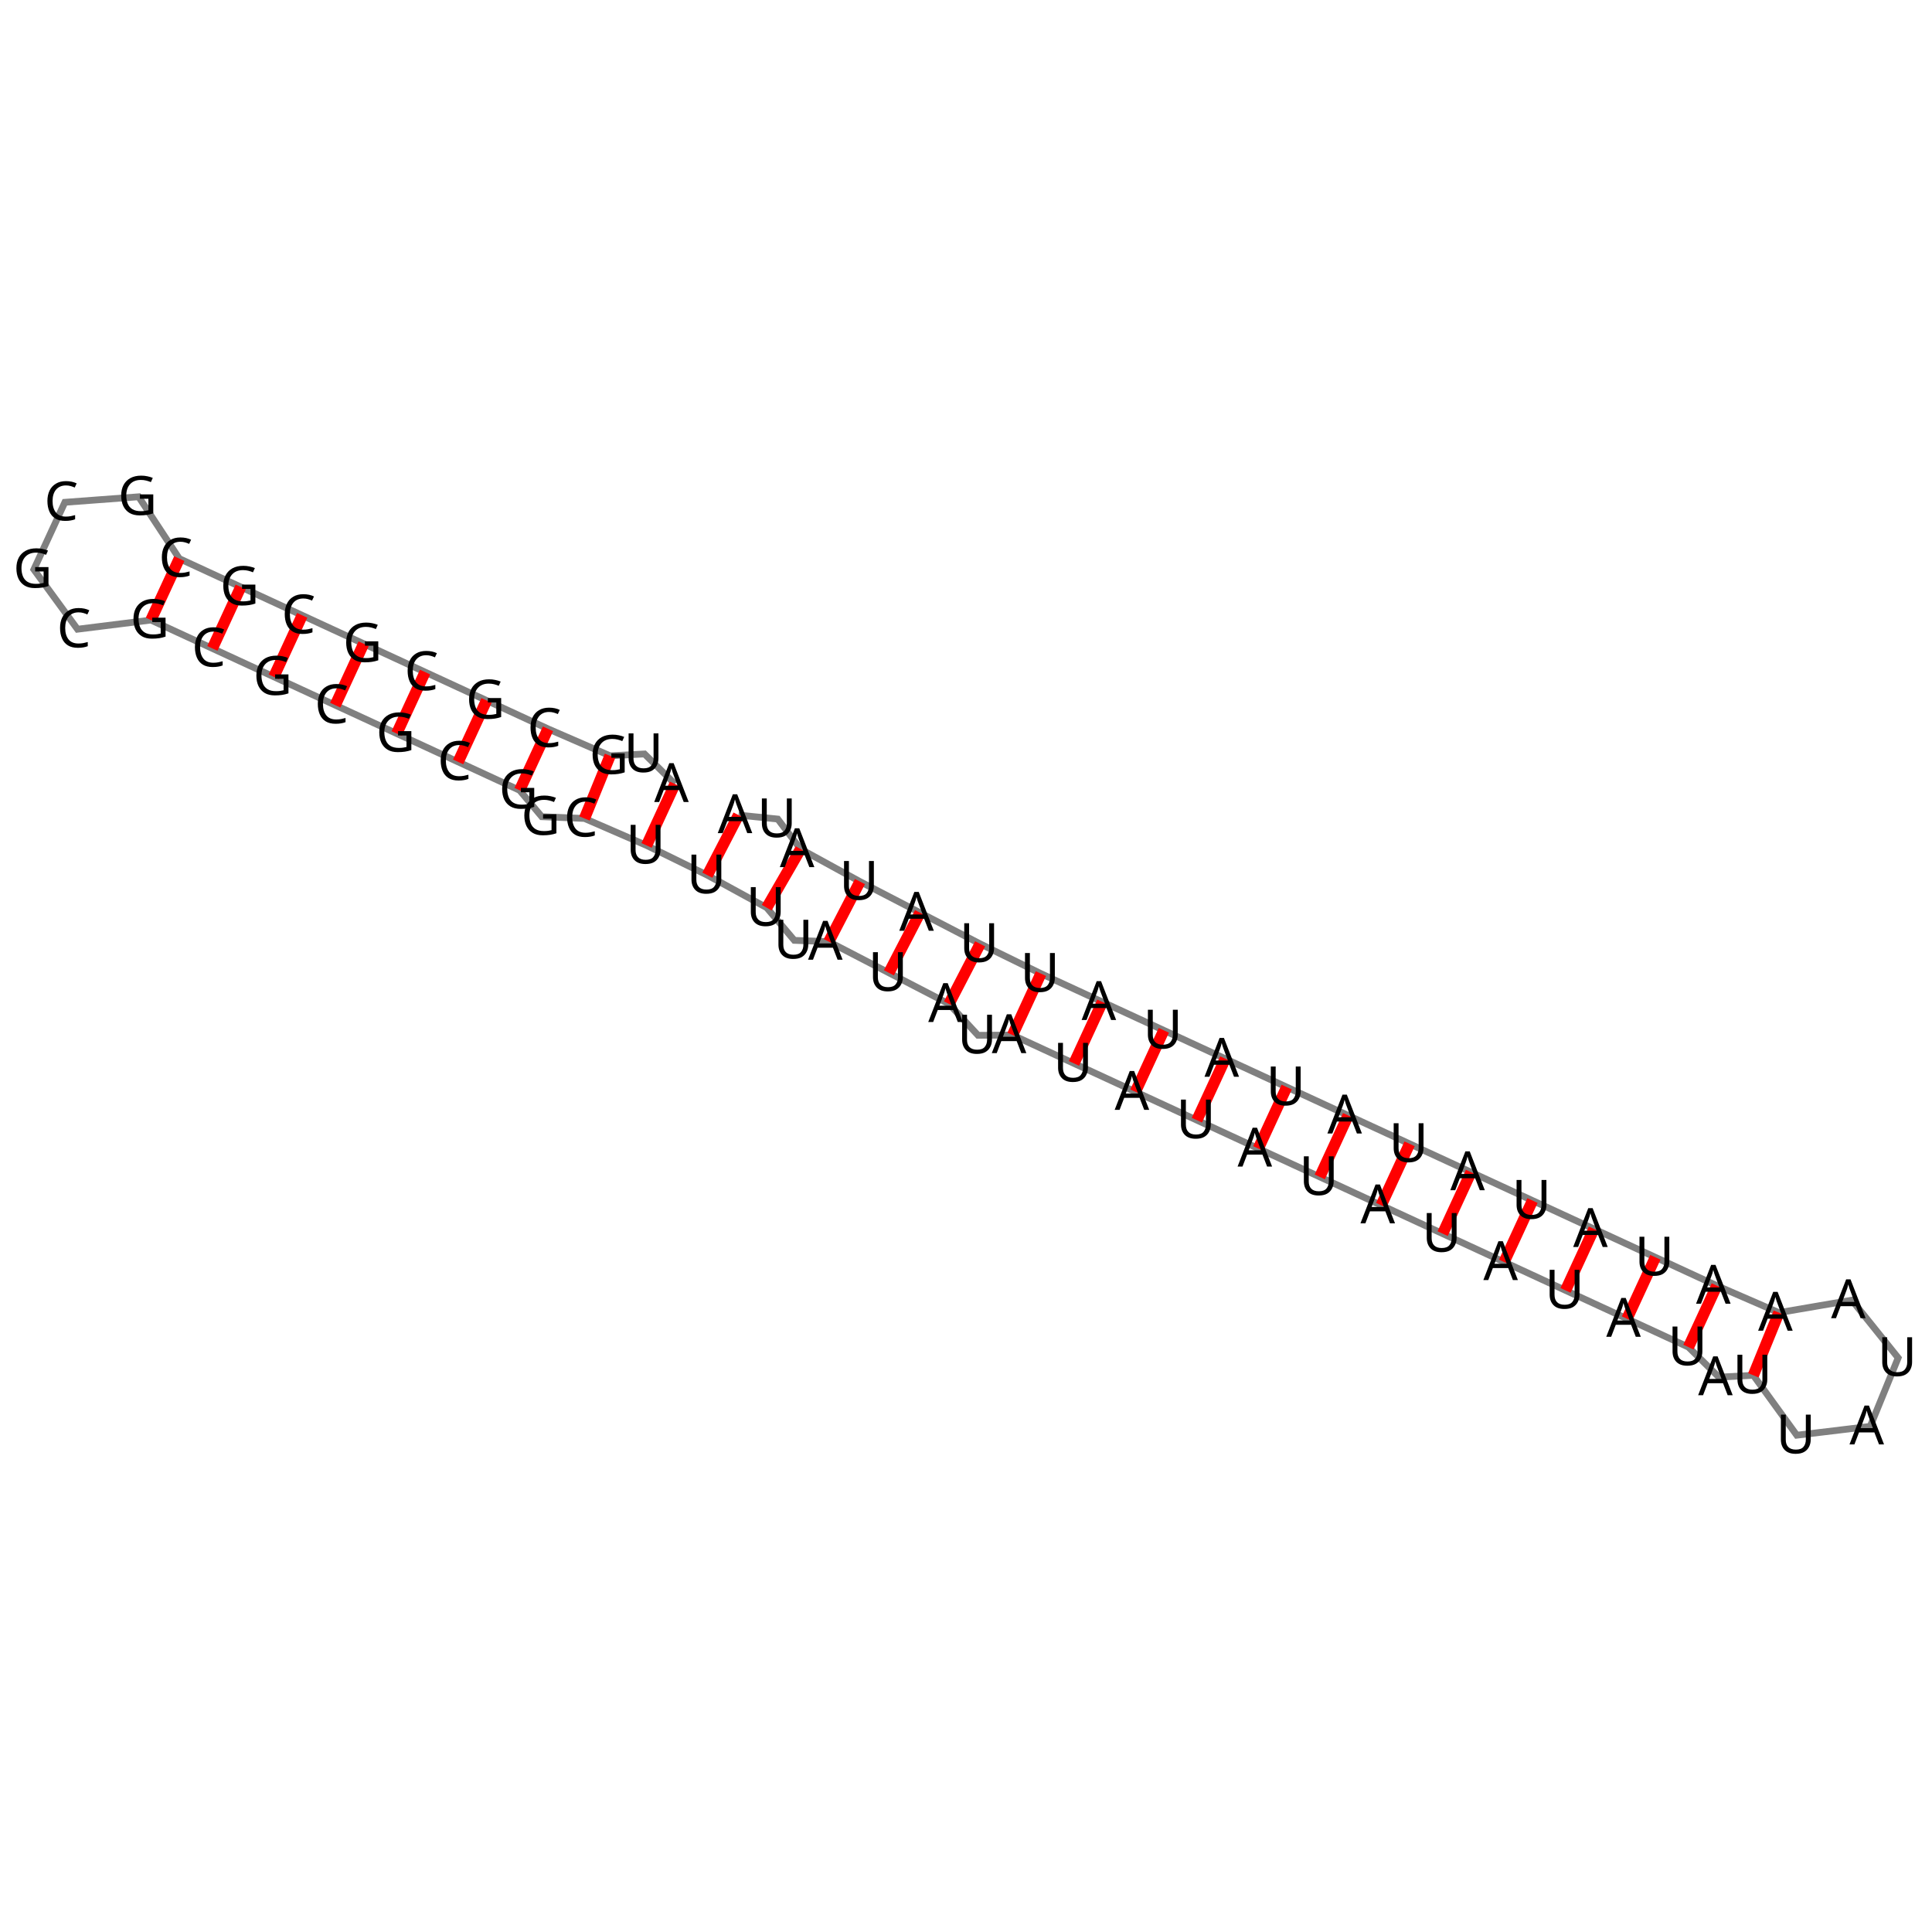
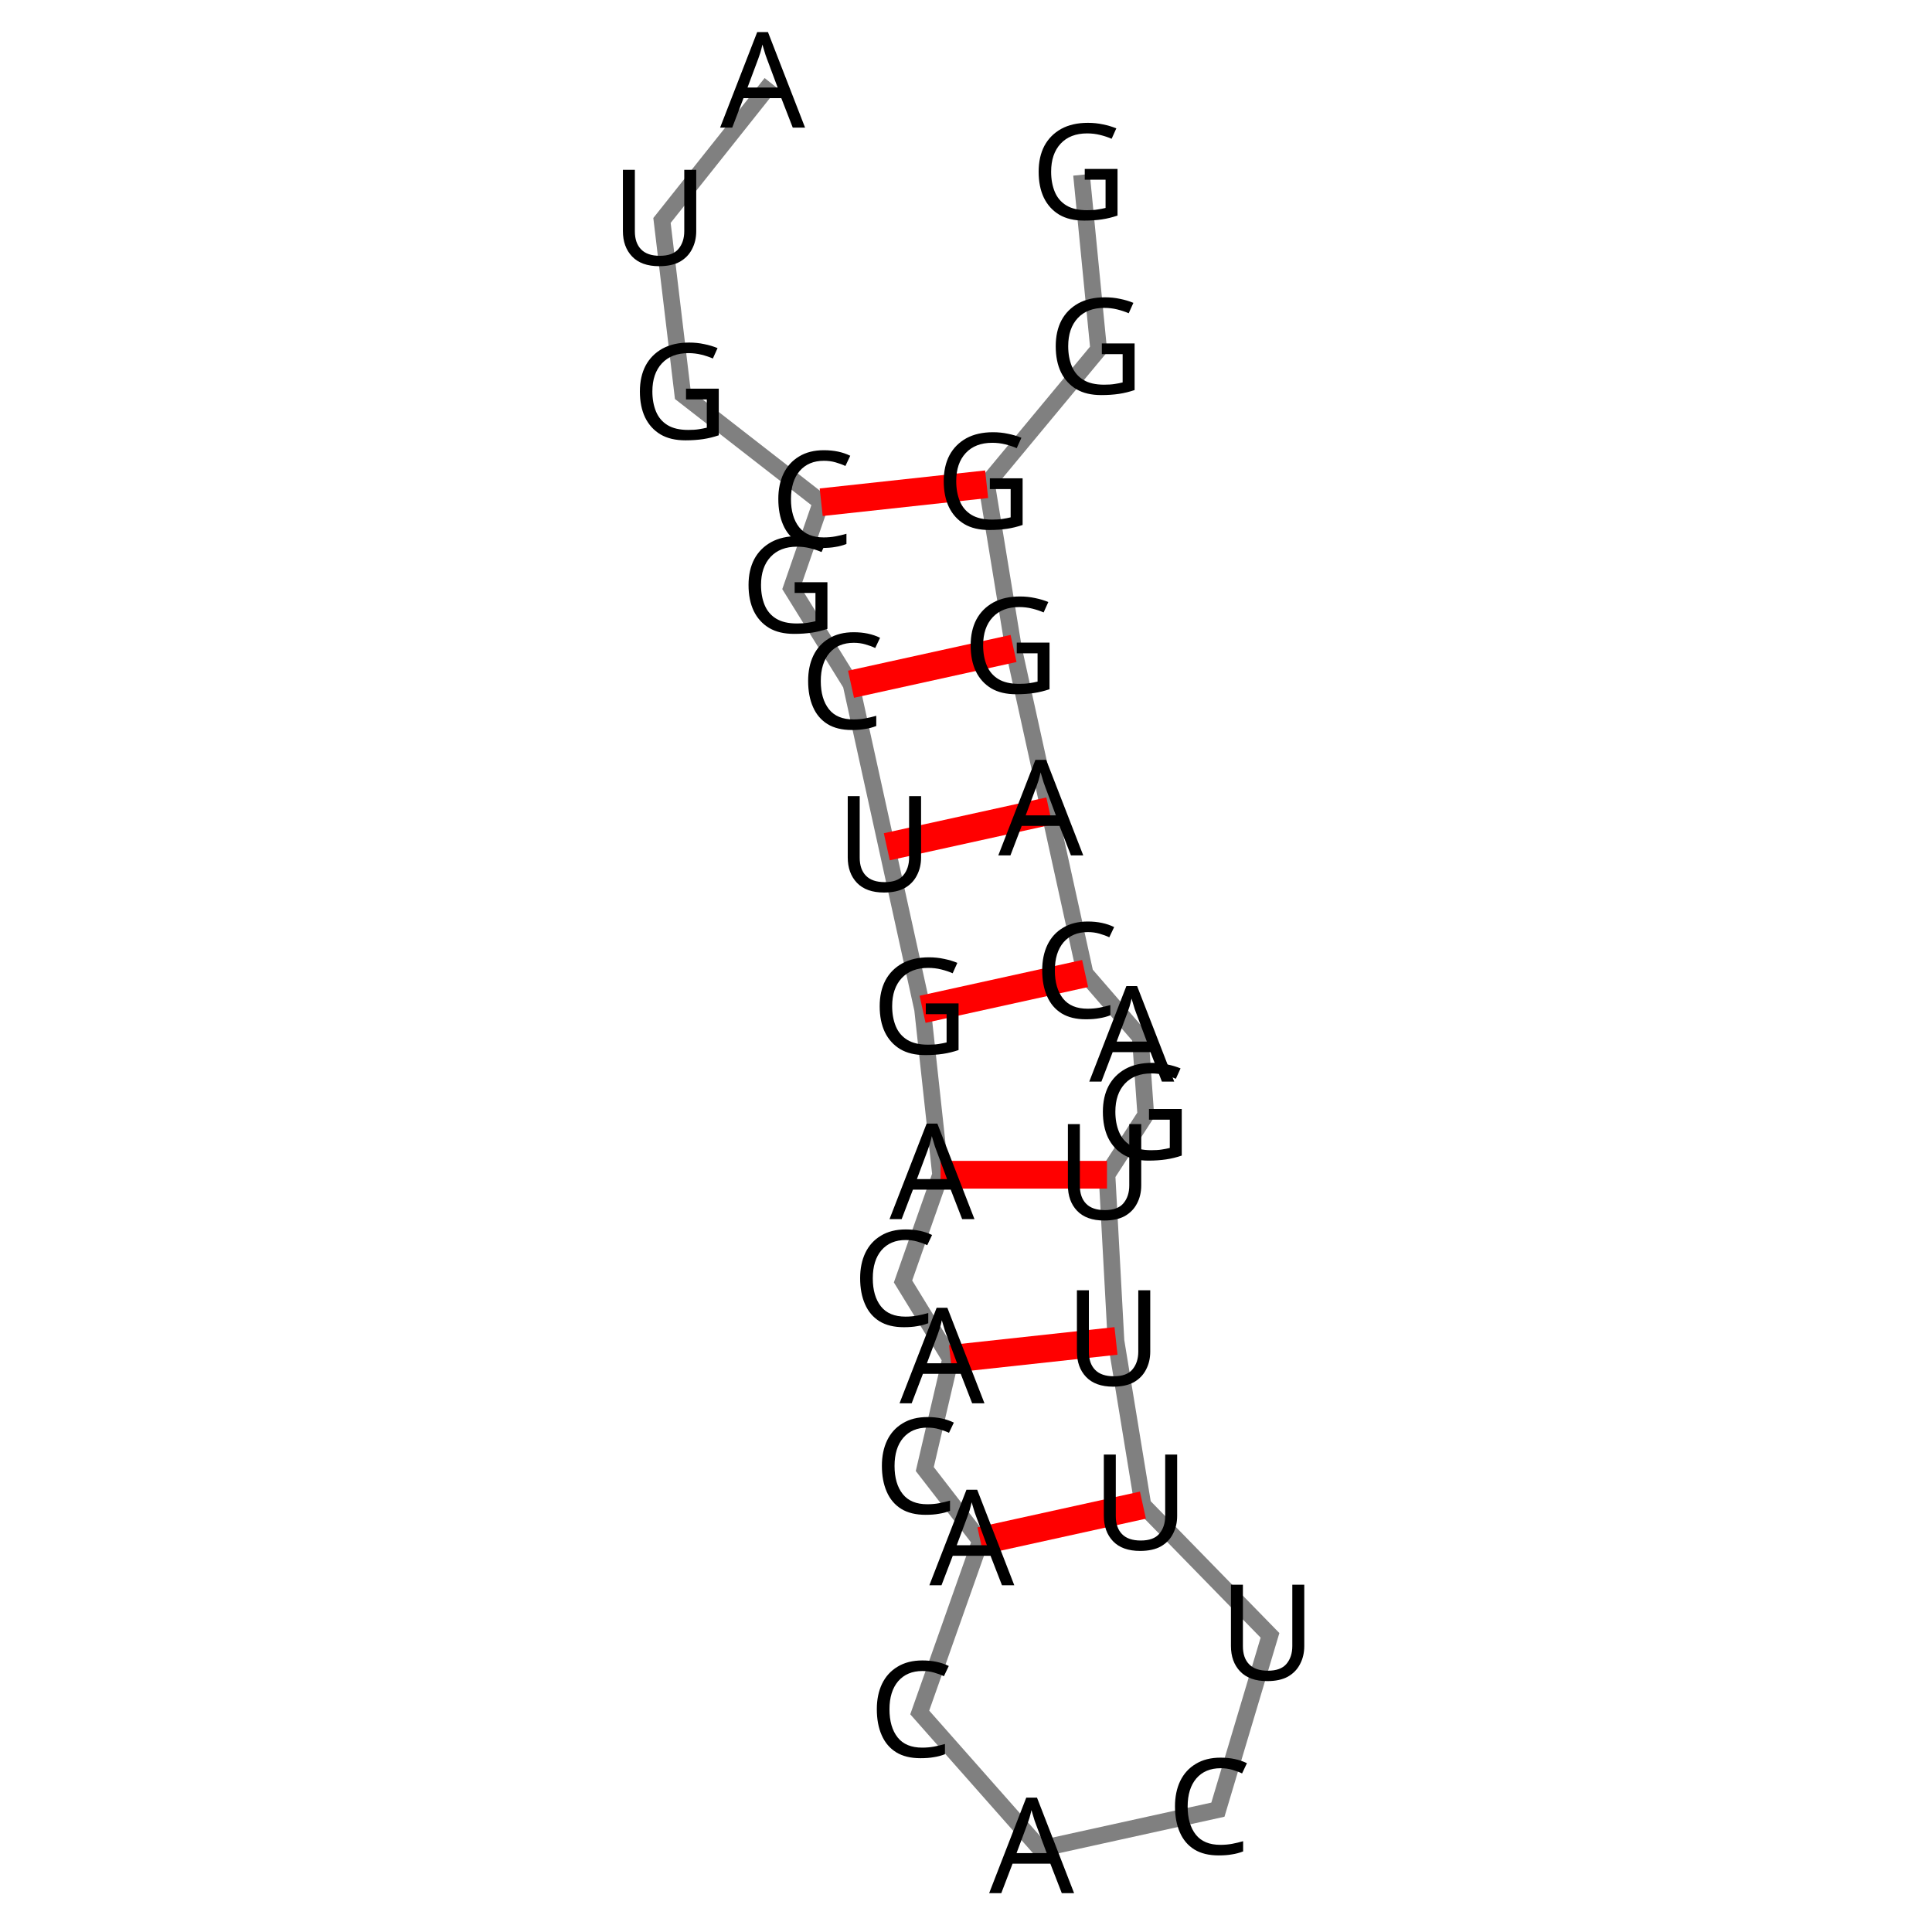
<svg xmlns="http://www.w3.org/2000/svg" height="452" width="452">
  <style type="text/css">
    
      .nucleotide {
        font-family: SansSerif;
      }
      .backbone {
        stroke: grey;
        fill:   none;
        stroke-width: 1.5;
      }
      .basepairs {
        stroke: red;
        fill:   none;
        stroke-width: 2.5;
      }
    
  </style>
  <rect style="stroke: white; fill: white" height="452" x="0" y="0" width="452" />
-   <g transform="scale(1.055592,1.055592) translate(67.64044,137.0425)">
-     <polyline class="backbone" id="outline" points="       81.951,36.714       75.202,30.058       67.567,30.466       53.809,24.490       40.190,18.202       26.571,11.914       12.953,5.627       -0.666,-0.661       -14.284,-6.949       -27.903,-13.236       -36.913,-26.939       -53.266,-25.717       -60.140,-10.828       -50.464,2.412       -34.191,0.382       -20.572,6.670       -6.953,12.958       6.665,19.245       20.284,25.533       33.902,31.820       47.521,38.108       52.435,43.966       61.905,44.356       75.664,50.332       89.136,56.928       102.293,64.131       108.409,71.372       116.050,71.661       129.368,78.562       142.687,85.463       149.126,92.419       156.772,92.359       170.390,98.647       184.009,104.934       197.628,111.222       211.246,117.510       224.865,123.797       238.483,130.085       252.102,136.373       265.720,142.660       279.339,148.948       292.958,155.236       306.576,161.523       313.326,168.179       320.961,167.771       330.585,181.049       346.866,179.085       353.055,163.898       342.786,151.113       326.622,153.881       312.864,147.905       299.245,141.617       285.627,135.329       272.008,129.042       258.389,122.754       244.771,116.466       231.152,110.179       217.534,103.891       203.915,97.604       190.297,91.316       176.678,85.028       163.059,78.741       149.588,72.145       136.269,65.244       122.951,58.343       109.793,51.140       104.741,44.486       96.037,43.610     " />
+   <g transform="scale(2.595648,2.595648) translate(-7.349453,-25.0851)">
+     <polyline class="backbone" id="outline" points="       76.854,32.585       67.017,44.955       68.892,60.648       81.366,70.353       78.684,78.092       84.055,86.758       87.280,101.407       90.504,116.057       92.126,130.969       88.743,140.587       93.026,147.569       90.703,157.496       95.716,163.974       90.248,179.435       101.107,191.723       117.123,188.197       121.819,172.485       110.365,160.749       107.938,145.947       107.126,130.969       110.622,125.569       110.127,118.573       105.154,112.832       101.929,98.183       98.704,83.534       96.278,68.731       106.373,56.572       104.831,40.843     " />
    <g id="pairs">
-       <line class="basepairs" id="1,24" x1="81.951" y1="36.714" x2="75.664" y2="50.332" />
-       <line class="basepairs" id="3,23" x1="67.567" y1="30.466" x2="61.905" y2="44.356" />
-       <line class="basepairs" id="4,21" x1="53.809" y1="24.49" x2="47.521" y2="38.108" />
-       <line class="basepairs" id="5,20" x1="40.19" y1="18.202" x2="33.902" y2="31.82" />
-       <line class="basepairs" id="6,19" x1="26.571" y1="11.914" x2="20.284" y2="25.533" />
-       <line class="basepairs" id="7,18" x1="12.953" y1="5.627" x2="6.665" y2="19.245" />
-       <line class="basepairs" id="8,17" x1="-0.666" y1="-0.661" x2="-6.953" y2="12.958" />
-       <line class="basepairs" id="9,16" x1="-14.284" y1="-6.949" x2="-20.572" y2="6.67" />
-       <line class="basepairs" id="10,15" x1="-27.903" y1="-13.236" x2="-34.191" y2="0.382" />
-       <line class="basepairs" id="25,68" x1="89.136" y1="56.928" x2="96.037" y2="43.61" />
-       <line class="basepairs" id="26,66" x1="102.293" y1="64.131" x2="109.793" y2="51.14" />
-       <line class="basepairs" id="28,65" x1="116.05" y1="71.661" x2="122.951" y2="58.343" />
-       <line class="basepairs" id="29,64" x1="129.368" y1="78.562" x2="136.269" y2="65.244" />
-       <line class="basepairs" id="30,63" x1="142.687" y1="85.463" x2="149.588" y2="72.145" />
-       <line class="basepairs" id="32,62" x1="156.772" y1="92.359" x2="163.059" y2="78.741" />
-       <line class="basepairs" id="33,61" x1="170.39" y1="98.647" x2="176.678" y2="85.028" />
-       <line class="basepairs" id="34,60" x1="184.009" y1="104.934" x2="190.297" y2="91.316" />
-       <line class="basepairs" id="35,59" x1="197.628" y1="111.222" x2="203.915" y2="97.603" />
-       <line class="basepairs" id="36,58" x1="211.246" y1="117.51" x2="217.534" y2="103.891" />
-       <line class="basepairs" id="37,57" x1="224.865" y1="123.797" x2="231.152" y2="110.179" />
-       <line class="basepairs" id="38,56" x1="238.483" y1="130.085" x2="244.771" y2="116.466" />
-       <line class="basepairs" id="39,55" x1="252.102" y1="136.373" x2="258.389" y2="122.754" />
-       <line class="basepairs" id="40,54" x1="265.72" y1="142.66" x2="272.008" y2="129.042" />
-       <line class="basepairs" id="41,53" x1="279.339" y1="148.948" x2="285.627" y2="135.329" />
-       <line class="basepairs" id="42,52" x1="292.958" y1="155.236" x2="299.245" y2="141.617" />
-       <line class="basepairs" id="43,51" x1="306.576" y1="161.523" x2="312.864" y2="147.905" />
-       <line class="basepairs" id="45,50" x1="320.961" y1="167.771" x2="326.622" y2="153.881" />
+       <line class="basepairs" id="4,26" x1="81.366" y1="70.353" x2="96.278" y2="68.731" />
+       <line class="basepairs" id="6,25" x1="84.055" y1="86.758" x2="98.704" y2="83.534" />
+       <line class="basepairs" id="7,24" x1="87.28" y1="101.407" x2="101.929" y2="98.183" />
+       <line class="basepairs" id="8,23" x1="90.504" y1="116.057" x2="105.154" y2="112.832" />
+       <line class="basepairs" id="9,20" x1="92.126" y1="130.969" x2="107.126" y2="130.969" />
+       <line class="basepairs" id="11,19" x1="93.026" y1="147.569" x2="107.938" y2="145.947" />
+       <line class="basepairs" id="13,18" x1="95.716" y1="163.974" x2="110.365" y2="160.749" />
    </g>
    <g transform="translate(-4.6, 4)" id="seq">
-       <text class="nucleotide" x="81.951" y="36.714">A</text>
-       <text class="nucleotide" x="75.202" y="30.058">U</text>
-       <text class="nucleotide" x="67.567" y="30.466">G</text>
-       <text class="nucleotide" x="53.809" y="24.490">C</text>
-       <text class="nucleotide" x="40.190" y="18.202">G</text>
-       <text class="nucleotide" x="26.571" y="11.914">C</text>
-       <text class="nucleotide" x="12.953" y="5.627">G</text>
-       <text class="nucleotide" x="-0.666" y="-0.661">C</text>
-       <text class="nucleotide" x="-14.284" y="-6.949">G</text>
-       <text class="nucleotide" x="-27.903" y="-13.236">C</text>
-       <text class="nucleotide" x="-36.913" y="-26.939">G</text>
-       <text class="nucleotide" x="-53.266" y="-25.717">C</text>
-       <text class="nucleotide" x="-60.140" y="-10.828">G</text>
-       <text class="nucleotide" x="-50.464" y="2.412">C</text>
-       <text class="nucleotide" x="-34.191" y="0.382">G</text>
-       <text class="nucleotide" x="-20.572" y="6.670">C</text>
-       <text class="nucleotide" x="-6.953" y="12.958">G</text>
-       <text class="nucleotide" x="6.665" y="19.245">C</text>
-       <text class="nucleotide" x="20.284" y="25.533">G</text>
-       <text class="nucleotide" x="33.902" y="31.820">C</text>
-       <text class="nucleotide" x="47.521" y="38.108">G</text>
-       <text class="nucleotide" x="52.435" y="43.966">G</text>
-       <text class="nucleotide" x="61.905" y="44.356">C</text>
-       <text class="nucleotide" x="75.664" y="50.332">U</text>
-       <text class="nucleotide" x="89.136" y="56.928">U</text>
-       <text class="nucleotide" x="102.293" y="64.131">U</text>
-       <text class="nucleotide" x="108.409" y="71.372">U</text>
-       <text class="nucleotide" x="116.050" y="71.661">A</text>
-       <text class="nucleotide" x="129.368" y="78.562">U</text>
-       <text class="nucleotide" x="142.687" y="85.463">A</text>
-       <text class="nucleotide" x="149.126" y="92.419">U</text>
-       <text class="nucleotide" x="156.772" y="92.359">A</text>
-       <text class="nucleotide" x="170.390" y="98.647">U</text>
-       <text class="nucleotide" x="184.009" y="104.934">A</text>
-       <text class="nucleotide" x="197.628" y="111.222">U</text>
-       <text class="nucleotide" x="211.246" y="117.510">A</text>
-       <text class="nucleotide" x="224.865" y="123.797">U</text>
-       <text class="nucleotide" x="238.483" y="130.085">A</text>
-       <text class="nucleotide" x="252.102" y="136.373">U</text>
-       <text class="nucleotide" x="265.720" y="142.660">A</text>
-       <text class="nucleotide" x="279.339" y="148.948">U</text>
-       <text class="nucleotide" x="292.958" y="155.236">A</text>
-       <text class="nucleotide" x="306.576" y="161.523">U</text>
-       <text class="nucleotide" x="313.326" y="168.179">A</text>
-       <text class="nucleotide" x="320.961" y="167.771">U</text>
-       <text class="nucleotide" x="330.585" y="181.049">U</text>
-       <text class="nucleotide" x="346.866" y="179.085">A</text>
-       <text class="nucleotide" x="353.055" y="163.898">U</text>
-       <text class="nucleotide" x="342.786" y="151.113">A</text>
-       <text class="nucleotide" x="326.622" y="153.881">A</text>
-       <text class="nucleotide" x="312.864" y="147.905">A</text>
-       <text class="nucleotide" x="299.245" y="141.617">U</text>
-       <text class="nucleotide" x="285.627" y="135.329">A</text>
-       <text class="nucleotide" x="272.008" y="129.042">U</text>
-       <text class="nucleotide" x="258.389" y="122.754">A</text>
-       <text class="nucleotide" x="244.771" y="116.466">U</text>
-       <text class="nucleotide" x="231.152" y="110.179">A</text>
-       <text class="nucleotide" x="217.534" y="103.891">U</text>
-       <text class="nucleotide" x="203.915" y="97.604">A</text>
-       <text class="nucleotide" x="190.297" y="91.316">U</text>
-       <text class="nucleotide" x="176.678" y="85.028">A</text>
-       <text class="nucleotide" x="163.059" y="78.741">U</text>
-       <text class="nucleotide" x="149.588" y="72.145">U</text>
-       <text class="nucleotide" x="136.269" y="65.244">A</text>
-       <text class="nucleotide" x="122.951" y="58.343">U</text>
-       <text class="nucleotide" x="109.793" y="51.140">A</text>
-       <text class="nucleotide" x="104.741" y="44.486">U</text>
-       <text class="nucleotide" x="96.037" y="43.610">A</text>
+       <text class="nucleotide" x="76.854" y="32.585">A</text>
+       <text class="nucleotide" x="67.017" y="44.955">U</text>
+       <text class="nucleotide" x="68.892" y="60.648">G</text>
+       <text class="nucleotide" x="81.366" y="70.353">C</text>
+       <text class="nucleotide" x="78.684" y="78.092">G</text>
+       <text class="nucleotide" x="84.055" y="86.758">C</text>
+       <text class="nucleotide" x="87.280" y="101.407">U</text>
+       <text class="nucleotide" x="90.504" y="116.057">G</text>
+       <text class="nucleotide" x="92.126" y="130.969">A</text>
+       <text class="nucleotide" x="88.743" y="140.587">C</text>
+       <text class="nucleotide" x="93.026" y="147.569">A</text>
+       <text class="nucleotide" x="90.703" y="157.496">C</text>
+       <text class="nucleotide" x="95.716" y="163.974">A</text>
+       <text class="nucleotide" x="90.248" y="179.435">C</text>
+       <text class="nucleotide" x="101.107" y="191.723">A</text>
+       <text class="nucleotide" x="117.123" y="188.197">C</text>
+       <text class="nucleotide" x="121.819" y="172.485">U</text>
+       <text class="nucleotide" x="110.365" y="160.749">U</text>
+       <text class="nucleotide" x="107.938" y="145.947">U</text>
+       <text class="nucleotide" x="107.126" y="130.969">U</text>
+       <text class="nucleotide" x="110.622" y="125.569">G</text>
+       <text class="nucleotide" x="110.127" y="118.573">A</text>
+       <text class="nucleotide" x="105.154" y="112.832">C</text>
+       <text class="nucleotide" x="101.929" y="98.183">A</text>
+       <text class="nucleotide" x="98.704" y="83.534">G</text>
+       <text class="nucleotide" x="96.278" y="68.731">G</text>
+       <text class="nucleotide" x="106.373" y="56.572">G</text>
+       <text class="nucleotide" x="104.831" y="40.843">G</text>
    </g>
  </g>
</svg>
